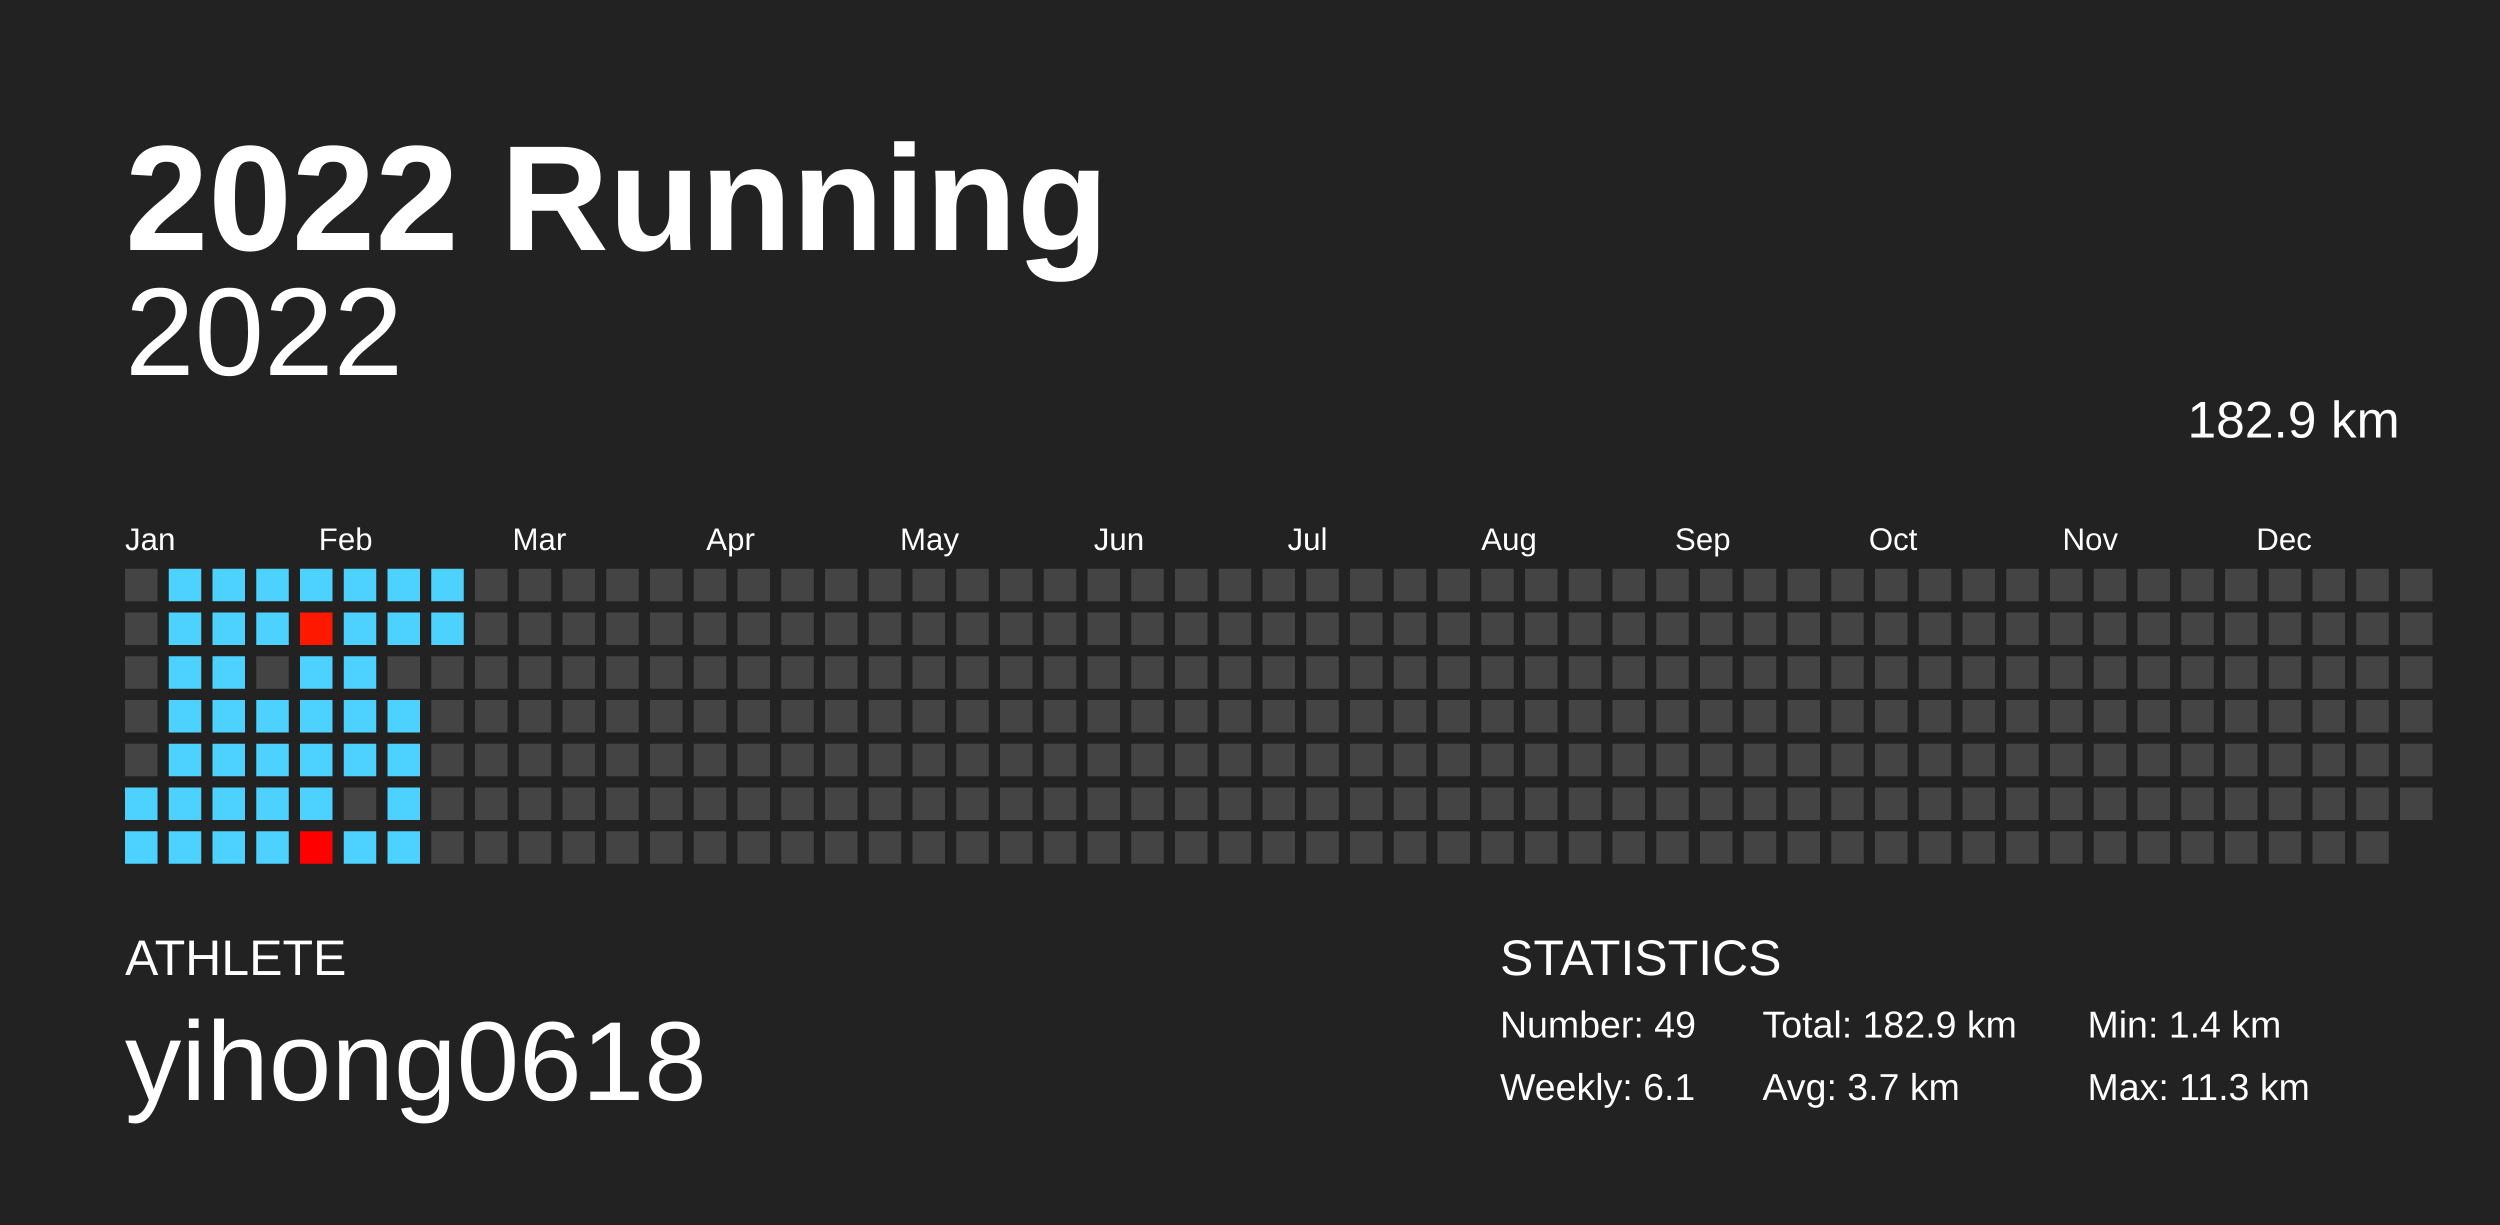
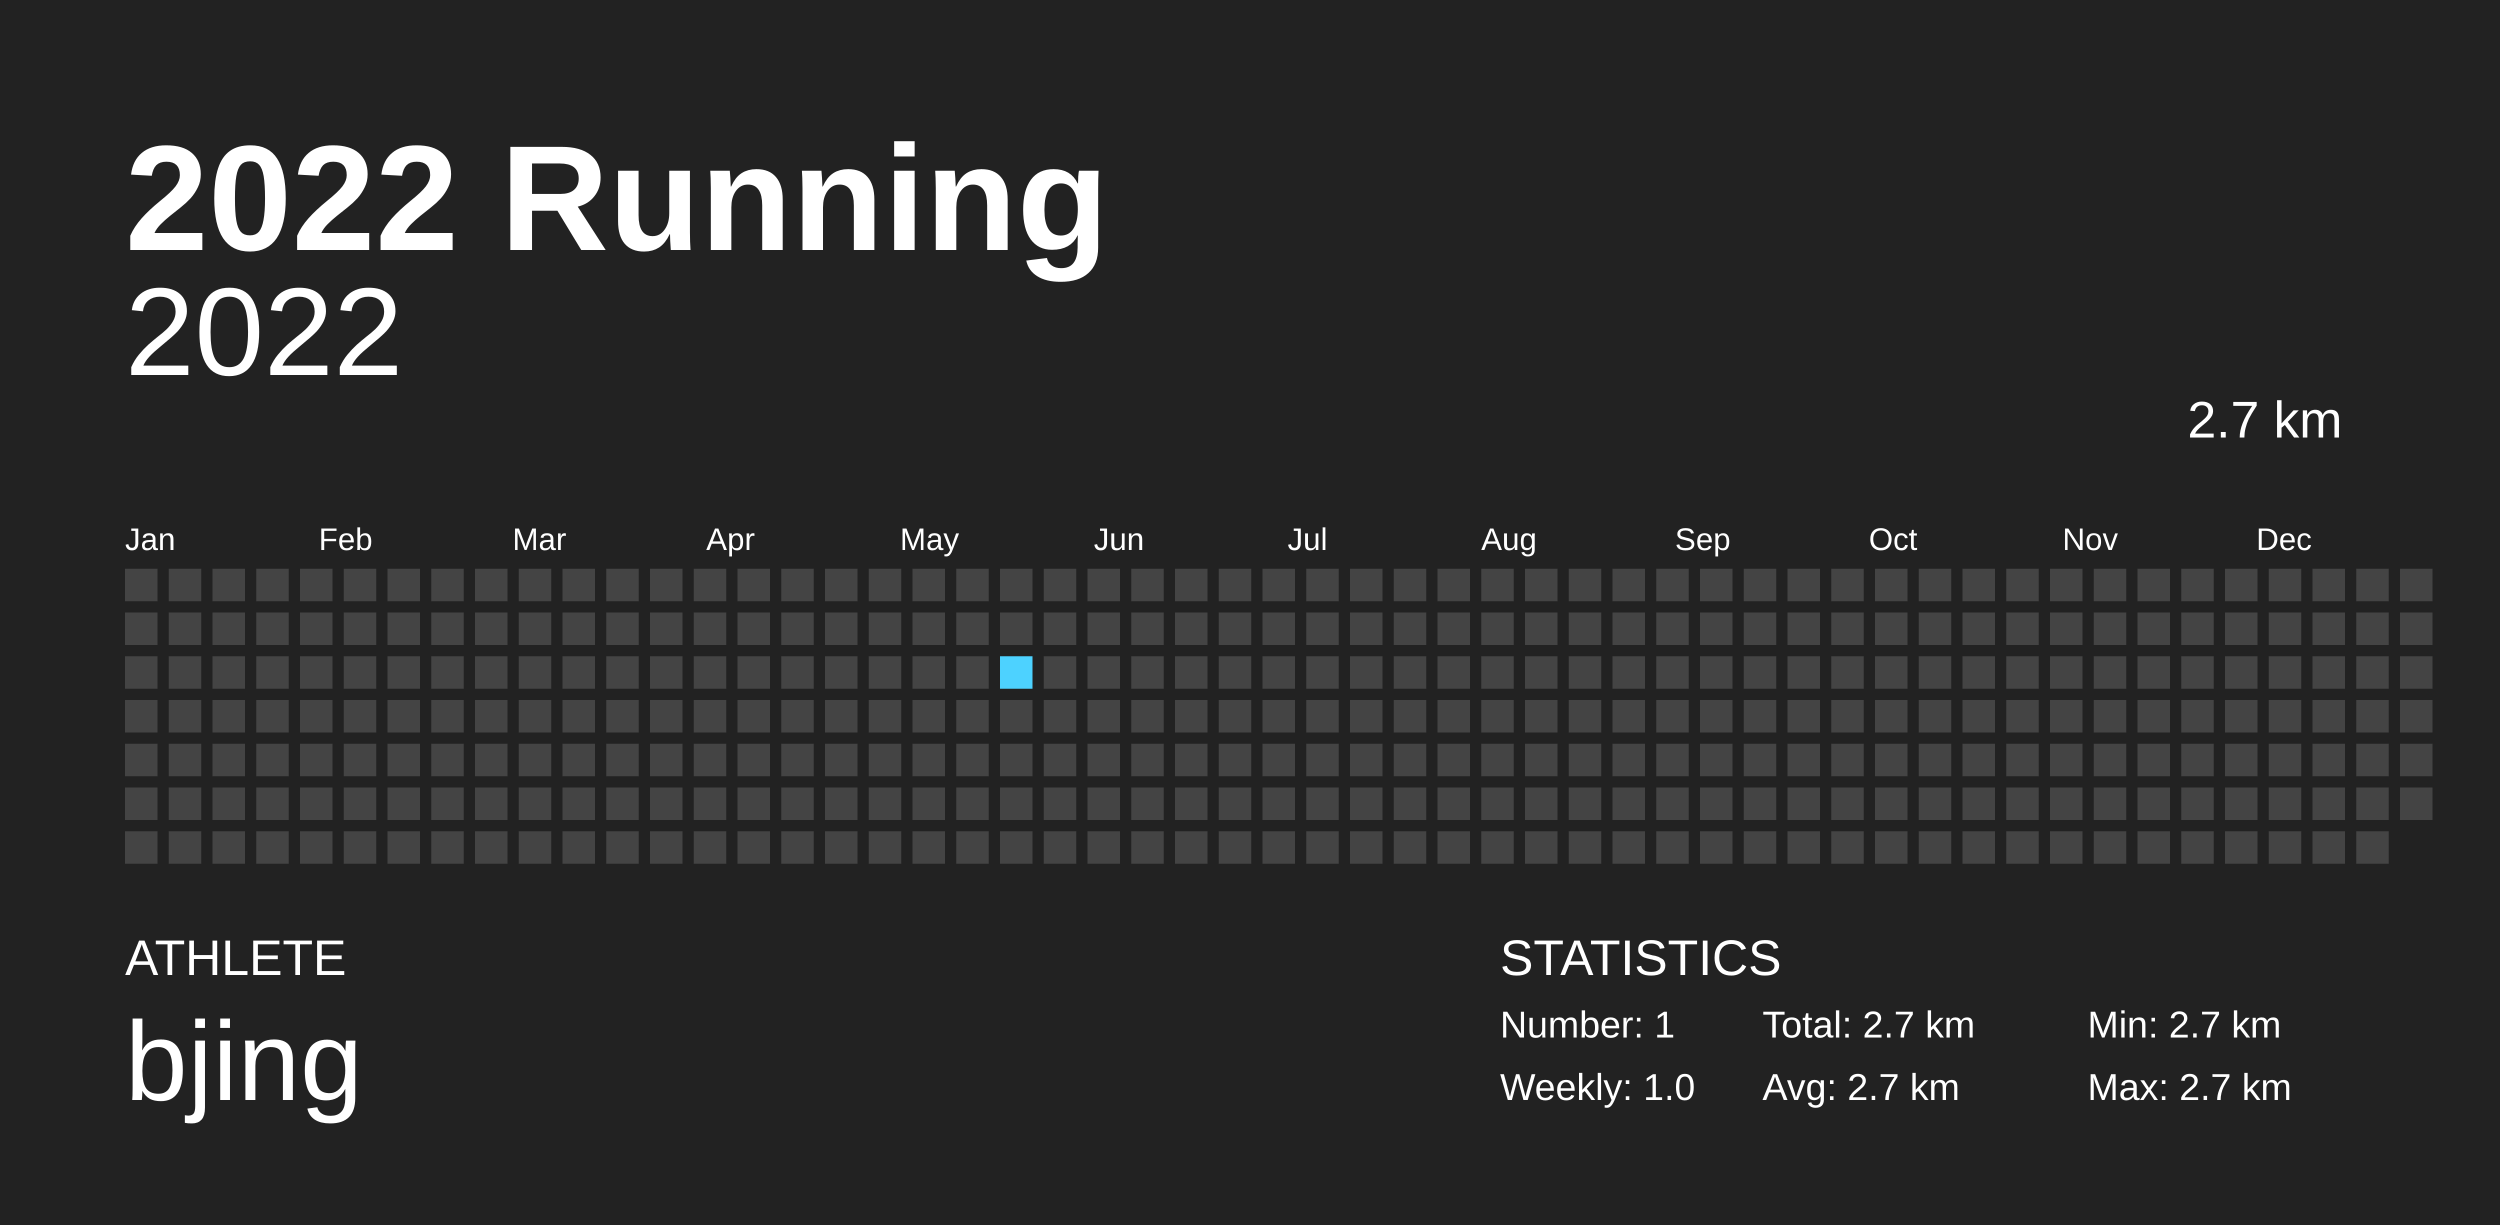
<svg xmlns="http://www.w3.org/2000/svg" baseProfile="full" height="98mm" version="1.1" viewBox="0,0,200,98" width="200mm">
  <defs />
  <rect fill="#222222" height="98" width="200" x="0" y="0" />
  <text fill="#FFFFFF" style="font-size:12px; font-family:Arial; font-weight:bold;" x="10" y="20">2022 Running</text>
  <text fill="#FFFFFF" style="font-size:4px; font-family:Arial" x="10" y="78">ATHLETE</text>
-   <text fill="#FFFFFF" style="font-size:9px; font-family:Arial" x="10" y="88">yihong0618</text>
+   <text fill="#FFFFFF" style="font-size:9px; font-family:Arial" x="10" y="88">bjing</text>
  <text fill="#FFFFFF" style="font-size:4px; font-family:Arial" x="120" y="78">STATISTICS</text>
-   <text fill="#FFFFFF" style="font-size:3px; font-family:Arial" x="120" y="83">Number: 49</text>
-   <text fill="#FFFFFF" style="font-size:3px; font-family:Arial" x="120" y="88">Weekly: 6.1</text>
-   <text fill="#FFFFFF" style="font-size:3px; font-family:Arial" x="141" y="83">Total: 182.9 km</text>
-   <text fill="#FFFFFF" style="font-size:3px; font-family:Arial" x="141" y="88">Avg: 3.7 km</text>
-   <text fill="#FFFFFF" style="font-size:3px; font-family:Arial" x="167" y="83">Min: 1.4 km</text>
-   <text fill="#FFFFFF" style="font-size:3px; font-family:Arial" x="167" y="88">Max: 11.3 km</text>
+   <text fill="#FFFFFF" style="font-size:3px; font-family:Arial" x="120" y="83">Number: 1</text>
+   <text fill="#FFFFFF" style="font-size:3px; font-family:Arial" x="120" y="88">Weekly: 1.0</text>
+   <text fill="#FFFFFF" style="font-size:3px; font-family:Arial" x="141" y="83">Total: 2.7 km</text>
+   <text fill="#FFFFFF" style="font-size:3px; font-family:Arial" x="141" y="88">Avg: 2.7 km</text>
+   <text fill="#FFFFFF" style="font-size:3px; font-family:Arial" x="167" y="83">Min: 2.7 km</text>
+   <text fill="#FFFFFF" style="font-size:3px; font-family:Arial" x="167" y="88">Max: 2.7 km</text>
  <text alignment-baseline="hanging" fill="#FFFFFF" style="font-size:10.0px; font-family:Arial;" x="10" y="30">2022</text>
-   <text alignment-baseline="hanging" fill="#FFFFFF" style="font-size:4.125px; font-family:Arial;" x="175" y="35">182.9 km</text>
+   <text alignment-baseline="hanging" fill="#FFFFFF" style="font-size:4.125px; font-family:Arial;" x="175" y="35">2.7 km</text>
  <text fill="#FFFFFF" style="font-size:2.5px; font-family:Arial" x="10.0" y="44">Jan</text>
  <text fill="#FFFFFF" style="font-size:2.5px; font-family:Arial" x="25.5" y="44">Feb</text>
  <text fill="#FFFFFF" style="font-size:2.5px; font-family:Arial" x="41.0" y="44">Mar</text>
  <text fill="#FFFFFF" style="font-size:2.5px; font-family:Arial" x="56.5" y="44">Apr</text>
  <text fill="#FFFFFF" style="font-size:2.5px; font-family:Arial" x="72.0" y="44">May</text>
  <text fill="#FFFFFF" style="font-size:2.5px; font-family:Arial" x="87.5" y="44">Jun</text>
  <text fill="#FFFFFF" style="font-size:2.5px; font-family:Arial" x="103.0" y="44">Jul</text>
  <text fill="#FFFFFF" style="font-size:2.5px; font-family:Arial" x="118.5" y="44">Aug</text>
  <text fill="#FFFFFF" style="font-size:2.5px; font-family:Arial" x="134.0" y="44">Sep</text>
  <text fill="#FFFFFF" style="font-size:2.5px; font-family:Arial" x="149.5" y="44">Oct</text>
  <text fill="#FFFFFF" style="font-size:2.5px; font-family:Arial" x="165.0" y="44">Nov</text>
  <text fill="#FFFFFF" style="font-size:2.5px; font-family:Arial" x="180.5" y="44">Dec</text>
  <rect fill="#444444" height="2.6" width="2.6" x="10.0" y="45.5" />
  <rect fill="#444444" height="2.6" width="2.6" x="10.0" y="49.0" />
  <rect fill="#444444" height="2.6" width="2.6" x="10.0" y="52.5" />
  <rect fill="#444444" height="2.6" width="2.6" x="10.0" y="56.0" />
  <rect fill="#444444" height="2.6" width="2.6" x="10.0" y="59.5" />
-   <rect fill="#4dd2ff" height="2.6" width="2.6" x="10.0" y="63.0" />
-   <rect fill="#4dd2ff" height="2.6" width="2.6" x="10.0" y="66.5" />
-   <rect fill="#4dd2ff" height="2.6" width="2.6" x="13.5" y="45.5" />
-   <rect fill="#4dd2ff" height="2.6" width="2.6" x="13.5" y="49.0" />
-   <rect fill="#4dd2ff" height="2.6" width="2.6" x="13.5" y="52.5" />
-   <rect fill="#4dd2ff" height="2.6" width="2.6" x="13.5" y="56.0" />
-   <rect fill="#4dd2ff" height="2.6" width="2.6" x="13.5" y="59.5" />
-   <rect fill="#4dd2ff" height="2.6" width="2.6" x="13.5" y="63.0" />
-   <rect fill="#4dd2ff" height="2.6" width="2.6" x="13.5" y="66.5" />
-   <rect fill="#4dd2ff" height="2.6" width="2.6" x="17.0" y="45.5" />
-   <rect fill="#4dd2ff" height="2.6" width="2.6" x="17.0" y="49.0" />
-   <rect fill="#4dd2ff" height="2.6" width="2.6" x="17.0" y="52.5" />
-   <rect fill="#4dd2ff" height="2.6" width="2.6" x="17.0" y="56.0" />
-   <rect fill="#4dd2ff" height="2.6" width="2.6" x="17.0" y="59.5" />
-   <rect fill="#4dd2ff" height="2.6" width="2.6" x="17.0" y="63.0" />
-   <rect fill="#4dd2ff" height="2.6" width="2.6" x="17.0" y="66.5" />
-   <rect fill="#4dd2ff" height="2.6" width="2.6" x="20.5" y="45.5" />
-   <rect fill="#4dd2ff" height="2.6" width="2.6" x="20.5" y="49.0" />
+   <rect fill="#444444" height="2.6" width="2.6" x="10.0" y="63.0" />
+   <rect fill="#444444" height="2.6" width="2.6" x="10.0" y="66.5" />
+   <rect fill="#444444" height="2.6" width="2.6" x="13.5" y="45.5" />
+   <rect fill="#444444" height="2.6" width="2.6" x="13.5" y="49.0" />
+   <rect fill="#444444" height="2.6" width="2.6" x="13.5" y="52.5" />
+   <rect fill="#444444" height="2.6" width="2.6" x="13.5" y="56.0" />
+   <rect fill="#444444" height="2.6" width="2.6" x="13.5" y="59.5" />
+   <rect fill="#444444" height="2.6" width="2.6" x="13.5" y="63.0" />
+   <rect fill="#444444" height="2.6" width="2.6" x="13.5" y="66.5" />
+   <rect fill="#444444" height="2.6" width="2.6" x="17.0" y="45.5" />
+   <rect fill="#444444" height="2.6" width="2.6" x="17.0" y="49.0" />
+   <rect fill="#444444" height="2.6" width="2.6" x="17.0" y="52.5" />
+   <rect fill="#444444" height="2.6" width="2.6" x="17.0" y="56.0" />
+   <rect fill="#444444" height="2.6" width="2.6" x="17.0" y="59.5" />
+   <rect fill="#444444" height="2.6" width="2.6" x="17.0" y="63.0" />
+   <rect fill="#444444" height="2.6" width="2.6" x="17.0" y="66.5" />
+   <rect fill="#444444" height="2.6" width="2.6" x="20.5" y="45.5" />
+   <rect fill="#444444" height="2.6" width="2.6" x="20.5" y="49.0" />
  <rect fill="#444444" height="2.6" width="2.6" x="20.5" y="52.5" />
-   <rect fill="#4dd2ff" height="2.6" width="2.6" x="20.5" y="56.0" />
-   <rect fill="#4dd2ff" height="2.6" width="2.6" x="20.5" y="59.5" />
-   <rect fill="#4dd2ff" height="2.6" width="2.6" x="20.5" y="63.0" />
-   <rect fill="#4dd2ff" height="2.6" width="2.6" x="20.5" y="66.5" />
-   <rect fill="#4dd2ff" height="2.6" width="2.6" x="24.0" y="45.5" />
-   <rect fill="#ff1800" height="2.6" width="2.6" x="24.0" y="49.0" />
-   <rect fill="#4dd2ff" height="2.6" width="2.6" x="24.0" y="52.5" />
-   <rect fill="#4dd2ff" height="2.6" width="2.6" x="24.0" y="56.0" />
-   <rect fill="#4dd2ff" height="2.6" width="2.6" x="24.0" y="59.5" />
-   <rect fill="#4dd2ff" height="2.6" width="2.6" x="24.0" y="63.0" />
-   <rect fill="#ff0000" height="2.6" width="2.6" x="24.0" y="66.5" />
-   <rect fill="#4dd2ff" height="2.6" width="2.6" x="27.5" y="45.5" />
-   <rect fill="#4dd2ff" height="2.6" width="2.6" x="27.5" y="49.0" />
-   <rect fill="#4dd2ff" height="2.6" width="2.6" x="27.5" y="52.5" />
-   <rect fill="#4dd2ff" height="2.6" width="2.6" x="27.5" y="56.0" />
-   <rect fill="#4dd2ff" height="2.6" width="2.6" x="27.5" y="59.5" />
+   <rect fill="#444444" height="2.6" width="2.6" x="20.5" y="56.0" />
+   <rect fill="#444444" height="2.6" width="2.6" x="20.5" y="59.5" />
+   <rect fill="#444444" height="2.6" width="2.6" x="20.5" y="63.0" />
+   <rect fill="#444444" height="2.6" width="2.6" x="20.5" y="66.5" />
+   <rect fill="#444444" height="2.6" width="2.6" x="24.0" y="45.5" />
+   <rect fill="#444444" height="2.6" width="2.6" x="24.0" y="49.0" />
+   <rect fill="#444444" height="2.6" width="2.6" x="24.0" y="52.5" />
+   <rect fill="#444444" height="2.6" width="2.6" x="24.0" y="56.0" />
+   <rect fill="#444444" height="2.6" width="2.6" x="24.0" y="59.5" />
+   <rect fill="#444444" height="2.6" width="2.6" x="24.0" y="63.0" />
+   <rect fill="#444444" height="2.6" width="2.6" x="24.0" y="66.5" />
+   <rect fill="#444444" height="2.6" width="2.6" x="27.5" y="45.5" />
+   <rect fill="#444444" height="2.6" width="2.6" x="27.5" y="49.0" />
+   <rect fill="#444444" height="2.6" width="2.6" x="27.5" y="52.5" />
+   <rect fill="#444444" height="2.6" width="2.6" x="27.5" y="56.0" />
+   <rect fill="#444444" height="2.6" width="2.6" x="27.5" y="59.5" />
  <rect fill="#444444" height="2.6" width="2.6" x="27.5" y="63.0" />
-   <rect fill="#4dd2ff" height="2.6" width="2.6" x="27.5" y="66.5" />
-   <rect fill="#4dd2ff" height="2.6" width="2.6" x="31.0" y="45.5" />
-   <rect fill="#4dd2ff" height="2.6" width="2.6" x="31.0" y="49.0" />
+   <rect fill="#444444" height="2.6" width="2.6" x="27.5" y="66.5" />
+   <rect fill="#444444" height="2.6" width="2.6" x="31.0" y="45.5" />
+   <rect fill="#444444" height="2.6" width="2.6" x="31.0" y="49.0" />
  <rect fill="#444444" height="2.6" width="2.6" x="31.0" y="52.5" />
-   <rect fill="#4dd2ff" height="2.6" width="2.6" x="31.0" y="56.0" />
-   <rect fill="#4dd2ff" height="2.6" width="2.6" x="31.0" y="59.5" />
-   <rect fill="#4dd2ff" height="2.6" width="2.6" x="31.0" y="63.0" />
-   <rect fill="#4dd2ff" height="2.6" width="2.6" x="31.0" y="66.5" />
-   <rect fill="#4dd2ff" height="2.6" width="2.6" x="34.5" y="45.5" />
-   <rect fill="#4dd2ff" height="2.6" width="2.6" x="34.5" y="49.0" />
+   <rect fill="#444444" height="2.6" width="2.6" x="31.0" y="56.0" />
+   <rect fill="#444444" height="2.6" width="2.6" x="31.0" y="59.5" />
+   <rect fill="#444444" height="2.6" width="2.6" x="31.0" y="63.0" />
+   <rect fill="#444444" height="2.6" width="2.6" x="31.0" y="66.5" />
+   <rect fill="#444444" height="2.6" width="2.6" x="34.5" y="45.5" />
+   <rect fill="#444444" height="2.6" width="2.6" x="34.5" y="49.0" />
  <rect fill="#444444" height="2.6" width="2.6" x="34.5" y="52.5" />
  <rect fill="#444444" height="2.6" width="2.6" x="34.5" y="56.0" />
  <rect fill="#444444" height="2.6" width="2.6" x="34.5" y="59.5" />
  <rect fill="#444444" height="2.6" width="2.6" x="34.5" y="63.0" />
  <rect fill="#444444" height="2.6" width="2.6" x="34.5" y="66.5" />
  <rect fill="#444444" height="2.6" width="2.6" x="38.0" y="45.5" />
  <rect fill="#444444" height="2.6" width="2.6" x="38.0" y="49.0" />
  <rect fill="#444444" height="2.6" width="2.6" x="38.0" y="52.5" />
  <rect fill="#444444" height="2.6" width="2.6" x="38.0" y="56.0" />
  <rect fill="#444444" height="2.6" width="2.6" x="38.0" y="59.5" />
  <rect fill="#444444" height="2.6" width="2.6" x="38.0" y="63.0" />
  <rect fill="#444444" height="2.6" width="2.6" x="38.0" y="66.5" />
  <rect fill="#444444" height="2.6" width="2.6" x="41.5" y="45.5" />
  <rect fill="#444444" height="2.6" width="2.6" x="41.5" y="49.0" />
  <rect fill="#444444" height="2.6" width="2.6" x="41.5" y="52.5" />
  <rect fill="#444444" height="2.6" width="2.6" x="41.5" y="56.0" />
  <rect fill="#444444" height="2.6" width="2.6" x="41.5" y="59.5" />
  <rect fill="#444444" height="2.6" width="2.6" x="41.5" y="63.0" />
  <rect fill="#444444" height="2.6" width="2.6" x="41.5" y="66.5" />
  <rect fill="#444444" height="2.6" width="2.6" x="45.0" y="45.5" />
  <rect fill="#444444" height="2.6" width="2.6" x="45.0" y="49.0" />
  <rect fill="#444444" height="2.6" width="2.6" x="45.0" y="52.5" />
  <rect fill="#444444" height="2.6" width="2.6" x="45.0" y="56.0" />
  <rect fill="#444444" height="2.6" width="2.6" x="45.0" y="59.5" />
  <rect fill="#444444" height="2.6" width="2.6" x="45.0" y="63.0" />
  <rect fill="#444444" height="2.6" width="2.6" x="45.0" y="66.5" />
  <rect fill="#444444" height="2.6" width="2.6" x="48.5" y="45.5" />
  <rect fill="#444444" height="2.6" width="2.6" x="48.5" y="49.0" />
  <rect fill="#444444" height="2.6" width="2.6" x="48.5" y="52.5" />
  <rect fill="#444444" height="2.6" width="2.6" x="48.5" y="56.0" />
  <rect fill="#444444" height="2.6" width="2.6" x="48.5" y="59.5" />
  <rect fill="#444444" height="2.6" width="2.6" x="48.5" y="63.0" />
  <rect fill="#444444" height="2.6" width="2.6" x="48.5" y="66.5" />
  <rect fill="#444444" height="2.6" width="2.6" x="52.0" y="45.5" />
  <rect fill="#444444" height="2.6" width="2.6" x="52.0" y="49.0" />
  <rect fill="#444444" height="2.6" width="2.6" x="52.0" y="52.5" />
  <rect fill="#444444" height="2.6" width="2.6" x="52.0" y="56.0" />
  <rect fill="#444444" height="2.6" width="2.6" x="52.0" y="59.5" />
  <rect fill="#444444" height="2.6" width="2.6" x="52.0" y="63.0" />
  <rect fill="#444444" height="2.6" width="2.6" x="52.0" y="66.5" />
  <rect fill="#444444" height="2.6" width="2.6" x="55.5" y="45.5" />
  <rect fill="#444444" height="2.6" width="2.6" x="55.5" y="49.0" />
  <rect fill="#444444" height="2.6" width="2.6" x="55.5" y="52.5" />
  <rect fill="#444444" height="2.6" width="2.6" x="55.5" y="56.0" />
  <rect fill="#444444" height="2.6" width="2.6" x="55.5" y="59.5" />
  <rect fill="#444444" height="2.6" width="2.6" x="55.5" y="63.0" />
  <rect fill="#444444" height="2.6" width="2.6" x="55.5" y="66.5" />
  <rect fill="#444444" height="2.6" width="2.6" x="59.0" y="45.5" />
  <rect fill="#444444" height="2.6" width="2.6" x="59.0" y="49.0" />
  <rect fill="#444444" height="2.6" width="2.6" x="59.0" y="52.5" />
  <rect fill="#444444" height="2.6" width="2.6" x="59.0" y="56.0" />
  <rect fill="#444444" height="2.6" width="2.6" x="59.0" y="59.5" />
  <rect fill="#444444" height="2.6" width="2.6" x="59.0" y="63.0" />
  <rect fill="#444444" height="2.6" width="2.6" x="59.0" y="66.5" />
  <rect fill="#444444" height="2.6" width="2.6" x="62.5" y="45.5" />
  <rect fill="#444444" height="2.6" width="2.6" x="62.5" y="49.0" />
  <rect fill="#444444" height="2.6" width="2.6" x="62.5" y="52.5" />
  <rect fill="#444444" height="2.6" width="2.6" x="62.5" y="56.0" />
  <rect fill="#444444" height="2.6" width="2.6" x="62.5" y="59.5" />
  <rect fill="#444444" height="2.6" width="2.6" x="62.5" y="63.0" />
  <rect fill="#444444" height="2.6" width="2.6" x="62.5" y="66.5" />
  <rect fill="#444444" height="2.6" width="2.6" x="66.0" y="45.5" />
  <rect fill="#444444" height="2.6" width="2.6" x="66.0" y="49.0" />
  <rect fill="#444444" height="2.6" width="2.6" x="66.0" y="52.5" />
  <rect fill="#444444" height="2.6" width="2.6" x="66.0" y="56.0" />
  <rect fill="#444444" height="2.6" width="2.6" x="66.0" y="59.5" />
  <rect fill="#444444" height="2.6" width="2.6" x="66.0" y="63.0" />
  <rect fill="#444444" height="2.6" width="2.6" x="66.0" y="66.5" />
  <rect fill="#444444" height="2.6" width="2.6" x="69.5" y="45.5" />
  <rect fill="#444444" height="2.6" width="2.6" x="69.5" y="49.0" />
  <rect fill="#444444" height="2.6" width="2.6" x="69.5" y="52.5" />
  <rect fill="#444444" height="2.6" width="2.6" x="69.5" y="56.0" />
  <rect fill="#444444" height="2.6" width="2.6" x="69.5" y="59.5" />
  <rect fill="#444444" height="2.6" width="2.6" x="69.5" y="63.0" />
  <rect fill="#444444" height="2.6" width="2.6" x="69.5" y="66.5" />
  <rect fill="#444444" height="2.6" width="2.6" x="73.0" y="45.5" />
  <rect fill="#444444" height="2.6" width="2.6" x="73.0" y="49.0" />
  <rect fill="#444444" height="2.6" width="2.6" x="73.0" y="52.5" />
  <rect fill="#444444" height="2.6" width="2.6" x="73.0" y="56.0" />
  <rect fill="#444444" height="2.6" width="2.6" x="73.0" y="59.5" />
  <rect fill="#444444" height="2.6" width="2.6" x="73.0" y="63.0" />
  <rect fill="#444444" height="2.6" width="2.6" x="73.0" y="66.5" />
  <rect fill="#444444" height="2.6" width="2.6" x="76.5" y="45.5" />
  <rect fill="#444444" height="2.6" width="2.6" x="76.5" y="49.0" />
  <rect fill="#444444" height="2.6" width="2.6" x="76.5" y="52.5" />
  <rect fill="#444444" height="2.6" width="2.6" x="76.5" y="56.0" />
  <rect fill="#444444" height="2.6" width="2.6" x="76.5" y="59.5" />
  <rect fill="#444444" height="2.6" width="2.6" x="76.5" y="63.0" />
  <rect fill="#444444" height="2.6" width="2.6" x="76.5" y="66.5" />
  <rect fill="#444444" height="2.6" width="2.6" x="80.0" y="45.5" />
  <rect fill="#444444" height="2.6" width="2.6" x="80.0" y="49.0" />
-   <rect fill="#444444" height="2.6" width="2.6" x="80.0" y="52.5" />
+   <rect fill="#4DD2FF" height="2.6" width="2.6" x="80.0" y="52.5" />
  <rect fill="#444444" height="2.6" width="2.6" x="80.0" y="56.0" />
  <rect fill="#444444" height="2.6" width="2.6" x="80.0" y="59.5" />
  <rect fill="#444444" height="2.6" width="2.6" x="80.0" y="63.0" />
  <rect fill="#444444" height="2.6" width="2.6" x="80.0" y="66.5" />
  <rect fill="#444444" height="2.6" width="2.6" x="83.5" y="45.5" />
  <rect fill="#444444" height="2.6" width="2.6" x="83.5" y="49.0" />
  <rect fill="#444444" height="2.6" width="2.6" x="83.5" y="52.5" />
  <rect fill="#444444" height="2.6" width="2.6" x="83.5" y="56.0" />
  <rect fill="#444444" height="2.6" width="2.6" x="83.5" y="59.5" />
  <rect fill="#444444" height="2.6" width="2.6" x="83.5" y="63.0" />
  <rect fill="#444444" height="2.6" width="2.6" x="83.5" y="66.5" />
  <rect fill="#444444" height="2.6" width="2.6" x="87.0" y="45.5" />
  <rect fill="#444444" height="2.6" width="2.6" x="87.0" y="49.0" />
  <rect fill="#444444" height="2.6" width="2.6" x="87.0" y="52.5" />
  <rect fill="#444444" height="2.6" width="2.6" x="87.0" y="56.0" />
  <rect fill="#444444" height="2.6" width="2.6" x="87.0" y="59.5" />
  <rect fill="#444444" height="2.6" width="2.6" x="87.0" y="63.0" />
  <rect fill="#444444" height="2.6" width="2.6" x="87.0" y="66.5" />
  <rect fill="#444444" height="2.6" width="2.6" x="90.5" y="45.5" />
  <rect fill="#444444" height="2.6" width="2.6" x="90.5" y="49.0" />
  <rect fill="#444444" height="2.6" width="2.6" x="90.5" y="52.5" />
  <rect fill="#444444" height="2.6" width="2.6" x="90.5" y="56.0" />
  <rect fill="#444444" height="2.6" width="2.6" x="90.5" y="59.5" />
  <rect fill="#444444" height="2.6" width="2.6" x="90.5" y="63.0" />
  <rect fill="#444444" height="2.6" width="2.6" x="90.5" y="66.5" />
  <rect fill="#444444" height="2.6" width="2.6" x="94.0" y="45.5" />
  <rect fill="#444444" height="2.6" width="2.6" x="94.0" y="49.0" />
  <rect fill="#444444" height="2.6" width="2.6" x="94.0" y="52.5" />
  <rect fill="#444444" height="2.6" width="2.6" x="94.0" y="56.0" />
  <rect fill="#444444" height="2.6" width="2.6" x="94.0" y="59.5" />
  <rect fill="#444444" height="2.6" width="2.6" x="94.0" y="63.0" />
  <rect fill="#444444" height="2.6" width="2.6" x="94.0" y="66.5" />
  <rect fill="#444444" height="2.6" width="2.6" x="97.5" y="45.5" />
  <rect fill="#444444" height="2.6" width="2.6" x="97.5" y="49.0" />
  <rect fill="#444444" height="2.6" width="2.6" x="97.5" y="52.5" />
  <rect fill="#444444" height="2.6" width="2.6" x="97.5" y="56.0" />
  <rect fill="#444444" height="2.6" width="2.6" x="97.5" y="59.5" />
  <rect fill="#444444" height="2.6" width="2.6" x="97.5" y="63.0" />
  <rect fill="#444444" height="2.6" width="2.6" x="97.5" y="66.5" />
  <rect fill="#444444" height="2.6" width="2.6" x="101.0" y="45.5" />
  <rect fill="#444444" height="2.6" width="2.6" x="101.0" y="49.0" />
  <rect fill="#444444" height="2.6" width="2.6" x="101.0" y="52.5" />
  <rect fill="#444444" height="2.6" width="2.6" x="101.0" y="56.0" />
  <rect fill="#444444" height="2.6" width="2.6" x="101.0" y="59.5" />
  <rect fill="#444444" height="2.6" width="2.6" x="101.0" y="63.0" />
  <rect fill="#444444" height="2.6" width="2.6" x="101.0" y="66.5" />
  <rect fill="#444444" height="2.6" width="2.6" x="104.5" y="45.5" />
  <rect fill="#444444" height="2.6" width="2.6" x="104.5" y="49.0" />
  <rect fill="#444444" height="2.6" width="2.6" x="104.5" y="52.5" />
  <rect fill="#444444" height="2.6" width="2.6" x="104.5" y="56.0" />
  <rect fill="#444444" height="2.6" width="2.6" x="104.5" y="59.5" />
  <rect fill="#444444" height="2.6" width="2.6" x="104.5" y="63.0" />
  <rect fill="#444444" height="2.6" width="2.6" x="104.5" y="66.5" />
  <rect fill="#444444" height="2.6" width="2.6" x="108.0" y="45.5" />
  <rect fill="#444444" height="2.6" width="2.6" x="108.0" y="49.0" />
  <rect fill="#444444" height="2.6" width="2.6" x="108.0" y="52.5" />
  <rect fill="#444444" height="2.6" width="2.6" x="108.0" y="56.0" />
  <rect fill="#444444" height="2.6" width="2.6" x="108.0" y="59.5" />
  <rect fill="#444444" height="2.6" width="2.6" x="108.0" y="63.0" />
  <rect fill="#444444" height="2.6" width="2.6" x="108.0" y="66.5" />
  <rect fill="#444444" height="2.6" width="2.6" x="111.5" y="45.5" />
  <rect fill="#444444" height="2.6" width="2.6" x="111.5" y="49.0" />
  <rect fill="#444444" height="2.6" width="2.6" x="111.5" y="52.5" />
  <rect fill="#444444" height="2.6" width="2.6" x="111.5" y="56.0" />
  <rect fill="#444444" height="2.6" width="2.6" x="111.5" y="59.5" />
  <rect fill="#444444" height="2.6" width="2.6" x="111.5" y="63.0" />
  <rect fill="#444444" height="2.6" width="2.6" x="111.5" y="66.5" />
  <rect fill="#444444" height="2.6" width="2.6" x="115.0" y="45.5" />
  <rect fill="#444444" height="2.6" width="2.6" x="115.0" y="49.0" />
  <rect fill="#444444" height="2.6" width="2.6" x="115.0" y="52.5" />
  <rect fill="#444444" height="2.6" width="2.6" x="115.0" y="56.0" />
  <rect fill="#444444" height="2.6" width="2.6" x="115.0" y="59.5" />
  <rect fill="#444444" height="2.6" width="2.6" x="115.0" y="63.0" />
  <rect fill="#444444" height="2.6" width="2.6" x="115.0" y="66.5" />
  <rect fill="#444444" height="2.6" width="2.6" x="118.5" y="45.5" />
  <rect fill="#444444" height="2.6" width="2.6" x="118.5" y="49.0" />
  <rect fill="#444444" height="2.6" width="2.6" x="118.5" y="52.5" />
  <rect fill="#444444" height="2.6" width="2.6" x="118.5" y="56.0" />
  <rect fill="#444444" height="2.6" width="2.6" x="118.5" y="59.5" />
  <rect fill="#444444" height="2.6" width="2.6" x="118.5" y="63.0" />
  <rect fill="#444444" height="2.6" width="2.6" x="118.5" y="66.5" />
  <rect fill="#444444" height="2.6" width="2.6" x="122.0" y="45.5" />
  <rect fill="#444444" height="2.6" width="2.6" x="122.0" y="49.0" />
  <rect fill="#444444" height="2.6" width="2.6" x="122.0" y="52.5" />
  <rect fill="#444444" height="2.6" width="2.6" x="122.0" y="56.0" />
  <rect fill="#444444" height="2.6" width="2.6" x="122.0" y="59.5" />
  <rect fill="#444444" height="2.6" width="2.6" x="122.0" y="63.0" />
  <rect fill="#444444" height="2.6" width="2.6" x="122.0" y="66.5" />
  <rect fill="#444444" height="2.6" width="2.6" x="125.5" y="45.5" />
  <rect fill="#444444" height="2.6" width="2.6" x="125.5" y="49.0" />
  <rect fill="#444444" height="2.6" width="2.6" x="125.5" y="52.5" />
  <rect fill="#444444" height="2.6" width="2.6" x="125.5" y="56.0" />
  <rect fill="#444444" height="2.6" width="2.6" x="125.5" y="59.5" />
  <rect fill="#444444" height="2.6" width="2.6" x="125.5" y="63.0" />
  <rect fill="#444444" height="2.6" width="2.6" x="125.5" y="66.5" />
  <rect fill="#444444" height="2.6" width="2.6" x="129.0" y="45.5" />
  <rect fill="#444444" height="2.6" width="2.6" x="129.0" y="49.0" />
  <rect fill="#444444" height="2.6" width="2.6" x="129.0" y="52.5" />
  <rect fill="#444444" height="2.6" width="2.6" x="129.0" y="56.0" />
  <rect fill="#444444" height="2.6" width="2.6" x="129.0" y="59.5" />
  <rect fill="#444444" height="2.6" width="2.6" x="129.0" y="63.0" />
  <rect fill="#444444" height="2.6" width="2.6" x="129.0" y="66.5" />
  <rect fill="#444444" height="2.6" width="2.6" x="132.5" y="45.5" />
  <rect fill="#444444" height="2.6" width="2.6" x="132.5" y="49.0" />
  <rect fill="#444444" height="2.6" width="2.6" x="132.5" y="52.5" />
  <rect fill="#444444" height="2.6" width="2.6" x="132.5" y="56.0" />
  <rect fill="#444444" height="2.6" width="2.6" x="132.5" y="59.5" />
  <rect fill="#444444" height="2.6" width="2.6" x="132.5" y="63.0" />
  <rect fill="#444444" height="2.6" width="2.6" x="132.5" y="66.5" />
  <rect fill="#444444" height="2.6" width="2.6" x="136.0" y="45.5" />
  <rect fill="#444444" height="2.6" width="2.6" x="136.0" y="49.0" />
  <rect fill="#444444" height="2.6" width="2.6" x="136.0" y="52.5" />
  <rect fill="#444444" height="2.6" width="2.6" x="136.0" y="56.0" />
  <rect fill="#444444" height="2.6" width="2.6" x="136.0" y="59.5" />
  <rect fill="#444444" height="2.6" width="2.6" x="136.0" y="63.0" />
  <rect fill="#444444" height="2.6" width="2.6" x="136.0" y="66.5" />
  <rect fill="#444444" height="2.6" width="2.6" x="139.5" y="45.5" />
  <rect fill="#444444" height="2.6" width="2.6" x="139.5" y="49.0" />
  <rect fill="#444444" height="2.6" width="2.6" x="139.5" y="52.5" />
  <rect fill="#444444" height="2.6" width="2.6" x="139.5" y="56.0" />
  <rect fill="#444444" height="2.6" width="2.6" x="139.5" y="59.5" />
  <rect fill="#444444" height="2.6" width="2.6" x="139.5" y="63.0" />
  <rect fill="#444444" height="2.6" width="2.6" x="139.5" y="66.5" />
  <rect fill="#444444" height="2.6" width="2.6" x="143.0" y="45.5" />
  <rect fill="#444444" height="2.6" width="2.6" x="143.0" y="49.0" />
  <rect fill="#444444" height="2.6" width="2.6" x="143.0" y="52.5" />
  <rect fill="#444444" height="2.6" width="2.6" x="143.0" y="56.0" />
  <rect fill="#444444" height="2.6" width="2.6" x="143.0" y="59.5" />
  <rect fill="#444444" height="2.6" width="2.6" x="143.0" y="63.0" />
  <rect fill="#444444" height="2.6" width="2.6" x="143.0" y="66.5" />
  <rect fill="#444444" height="2.6" width="2.6" x="146.5" y="45.5" />
  <rect fill="#444444" height="2.6" width="2.6" x="146.5" y="49.0" />
  <rect fill="#444444" height="2.6" width="2.6" x="146.5" y="52.5" />
  <rect fill="#444444" height="2.6" width="2.6" x="146.5" y="56.0" />
  <rect fill="#444444" height="2.6" width="2.6" x="146.5" y="59.5" />
  <rect fill="#444444" height="2.6" width="2.6" x="146.5" y="63.0" />
  <rect fill="#444444" height="2.6" width="2.6" x="146.5" y="66.5" />
  <rect fill="#444444" height="2.6" width="2.6" x="150.0" y="45.5" />
  <rect fill="#444444" height="2.6" width="2.6" x="150.0" y="49.0" />
  <rect fill="#444444" height="2.6" width="2.6" x="150.0" y="52.5" />
  <rect fill="#444444" height="2.6" width="2.6" x="150.0" y="56.0" />
  <rect fill="#444444" height="2.6" width="2.6" x="150.0" y="59.5" />
  <rect fill="#444444" height="2.6" width="2.6" x="150.0" y="63.0" />
  <rect fill="#444444" height="2.6" width="2.6" x="150.0" y="66.5" />
  <rect fill="#444444" height="2.6" width="2.6" x="153.5" y="45.5" />
  <rect fill="#444444" height="2.6" width="2.6" x="153.5" y="49.0" />
  <rect fill="#444444" height="2.6" width="2.6" x="153.5" y="52.5" />
  <rect fill="#444444" height="2.6" width="2.6" x="153.5" y="56.0" />
  <rect fill="#444444" height="2.6" width="2.6" x="153.5" y="59.5" />
  <rect fill="#444444" height="2.6" width="2.6" x="153.5" y="63.0" />
  <rect fill="#444444" height="2.6" width="2.6" x="153.5" y="66.5" />
  <rect fill="#444444" height="2.6" width="2.6" x="157.0" y="45.5" />
  <rect fill="#444444" height="2.6" width="2.6" x="157.0" y="49.0" />
  <rect fill="#444444" height="2.6" width="2.6" x="157.0" y="52.5" />
  <rect fill="#444444" height="2.6" width="2.6" x="157.0" y="56.0" />
  <rect fill="#444444" height="2.6" width="2.6" x="157.0" y="59.5" />
  <rect fill="#444444" height="2.6" width="2.6" x="157.0" y="63.0" />
  <rect fill="#444444" height="2.6" width="2.6" x="157.0" y="66.5" />
  <rect fill="#444444" height="2.6" width="2.6" x="160.5" y="45.5" />
  <rect fill="#444444" height="2.6" width="2.6" x="160.5" y="49.0" />
  <rect fill="#444444" height="2.6" width="2.6" x="160.5" y="52.5" />
  <rect fill="#444444" height="2.6" width="2.6" x="160.5" y="56.0" />
  <rect fill="#444444" height="2.6" width="2.6" x="160.5" y="59.5" />
  <rect fill="#444444" height="2.6" width="2.6" x="160.5" y="63.0" />
  <rect fill="#444444" height="2.6" width="2.6" x="160.5" y="66.5" />
  <rect fill="#444444" height="2.6" width="2.6" x="164.0" y="45.5" />
  <rect fill="#444444" height="2.6" width="2.6" x="164.0" y="49.0" />
  <rect fill="#444444" height="2.6" width="2.6" x="164.0" y="52.5" />
  <rect fill="#444444" height="2.6" width="2.6" x="164.0" y="56.0" />
  <rect fill="#444444" height="2.6" width="2.6" x="164.0" y="59.5" />
  <rect fill="#444444" height="2.6" width="2.6" x="164.0" y="63.0" />
  <rect fill="#444444" height="2.6" width="2.6" x="164.0" y="66.5" />
  <rect fill="#444444" height="2.6" width="2.6" x="167.5" y="45.5" />
  <rect fill="#444444" height="2.6" width="2.6" x="167.5" y="49.0" />
  <rect fill="#444444" height="2.6" width="2.6" x="167.5" y="52.5" />
  <rect fill="#444444" height="2.6" width="2.6" x="167.5" y="56.0" />
  <rect fill="#444444" height="2.6" width="2.6" x="167.5" y="59.5" />
  <rect fill="#444444" height="2.6" width="2.6" x="167.5" y="63.0" />
  <rect fill="#444444" height="2.6" width="2.6" x="167.5" y="66.5" />
  <rect fill="#444444" height="2.6" width="2.6" x="171.0" y="45.5" />
  <rect fill="#444444" height="2.6" width="2.6" x="171.0" y="49.0" />
  <rect fill="#444444" height="2.6" width="2.6" x="171.0" y="52.5" />
  <rect fill="#444444" height="2.6" width="2.6" x="171.0" y="56.0" />
  <rect fill="#444444" height="2.6" width="2.6" x="171.0" y="59.5" />
  <rect fill="#444444" height="2.6" width="2.6" x="171.0" y="63.0" />
  <rect fill="#444444" height="2.6" width="2.6" x="171.0" y="66.5" />
  <rect fill="#444444" height="2.6" width="2.6" x="174.5" y="45.5" />
  <rect fill="#444444" height="2.6" width="2.6" x="174.5" y="49.0" />
  <rect fill="#444444" height="2.6" width="2.6" x="174.5" y="52.5" />
  <rect fill="#444444" height="2.6" width="2.6" x="174.5" y="56.0" />
  <rect fill="#444444" height="2.6" width="2.6" x="174.5" y="59.5" />
  <rect fill="#444444" height="2.6" width="2.6" x="174.5" y="63.0" />
  <rect fill="#444444" height="2.6" width="2.6" x="174.5" y="66.5" />
  <rect fill="#444444" height="2.6" width="2.6" x="178.0" y="45.5" />
  <rect fill="#444444" height="2.6" width="2.6" x="178.0" y="49.0" />
  <rect fill="#444444" height="2.6" width="2.6" x="178.0" y="52.5" />
  <rect fill="#444444" height="2.6" width="2.6" x="178.0" y="56.0" />
  <rect fill="#444444" height="2.6" width="2.6" x="178.0" y="59.5" />
  <rect fill="#444444" height="2.6" width="2.6" x="178.0" y="63.0" />
  <rect fill="#444444" height="2.6" width="2.6" x="178.0" y="66.5" />
  <rect fill="#444444" height="2.6" width="2.6" x="181.5" y="45.5" />
  <rect fill="#444444" height="2.6" width="2.6" x="181.5" y="49.0" />
  <rect fill="#444444" height="2.6" width="2.6" x="181.5" y="52.5" />
  <rect fill="#444444" height="2.6" width="2.6" x="181.5" y="56.0" />
  <rect fill="#444444" height="2.6" width="2.6" x="181.5" y="59.5" />
  <rect fill="#444444" height="2.6" width="2.6" x="181.5" y="63.0" />
  <rect fill="#444444" height="2.6" width="2.6" x="181.5" y="66.5" />
  <rect fill="#444444" height="2.6" width="2.6" x="185.0" y="45.5" />
  <rect fill="#444444" height="2.6" width="2.6" x="185.0" y="49.0" />
  <rect fill="#444444" height="2.6" width="2.6" x="185.0" y="52.5" />
  <rect fill="#444444" height="2.6" width="2.6" x="185.0" y="56.0" />
  <rect fill="#444444" height="2.6" width="2.6" x="185.0" y="59.5" />
  <rect fill="#444444" height="2.6" width="2.6" x="185.0" y="63.0" />
  <rect fill="#444444" height="2.6" width="2.6" x="185.0" y="66.5" />
  <rect fill="#444444" height="2.6" width="2.6" x="188.5" y="45.5" />
  <rect fill="#444444" height="2.6" width="2.6" x="188.5" y="49.0" />
  <rect fill="#444444" height="2.6" width="2.6" x="188.5" y="52.5" />
  <rect fill="#444444" height="2.6" width="2.6" x="188.5" y="56.0" />
  <rect fill="#444444" height="2.6" width="2.6" x="188.5" y="59.5" />
  <rect fill="#444444" height="2.6" width="2.6" x="188.5" y="63.0" />
  <rect fill="#444444" height="2.6" width="2.6" x="188.5" y="66.5" />
  <rect fill="#444444" height="2.6" width="2.6" x="192.0" y="45.5" />
  <rect fill="#444444" height="2.6" width="2.6" x="192.0" y="49.0" />
  <rect fill="#444444" height="2.6" width="2.6" x="192.0" y="52.5" />
  <rect fill="#444444" height="2.6" width="2.6" x="192.0" y="56.0" />
  <rect fill="#444444" height="2.6" width="2.6" x="192.0" y="59.5" />
  <rect fill="#444444" height="2.6" width="2.6" x="192.0" y="63.0" />
</svg>
